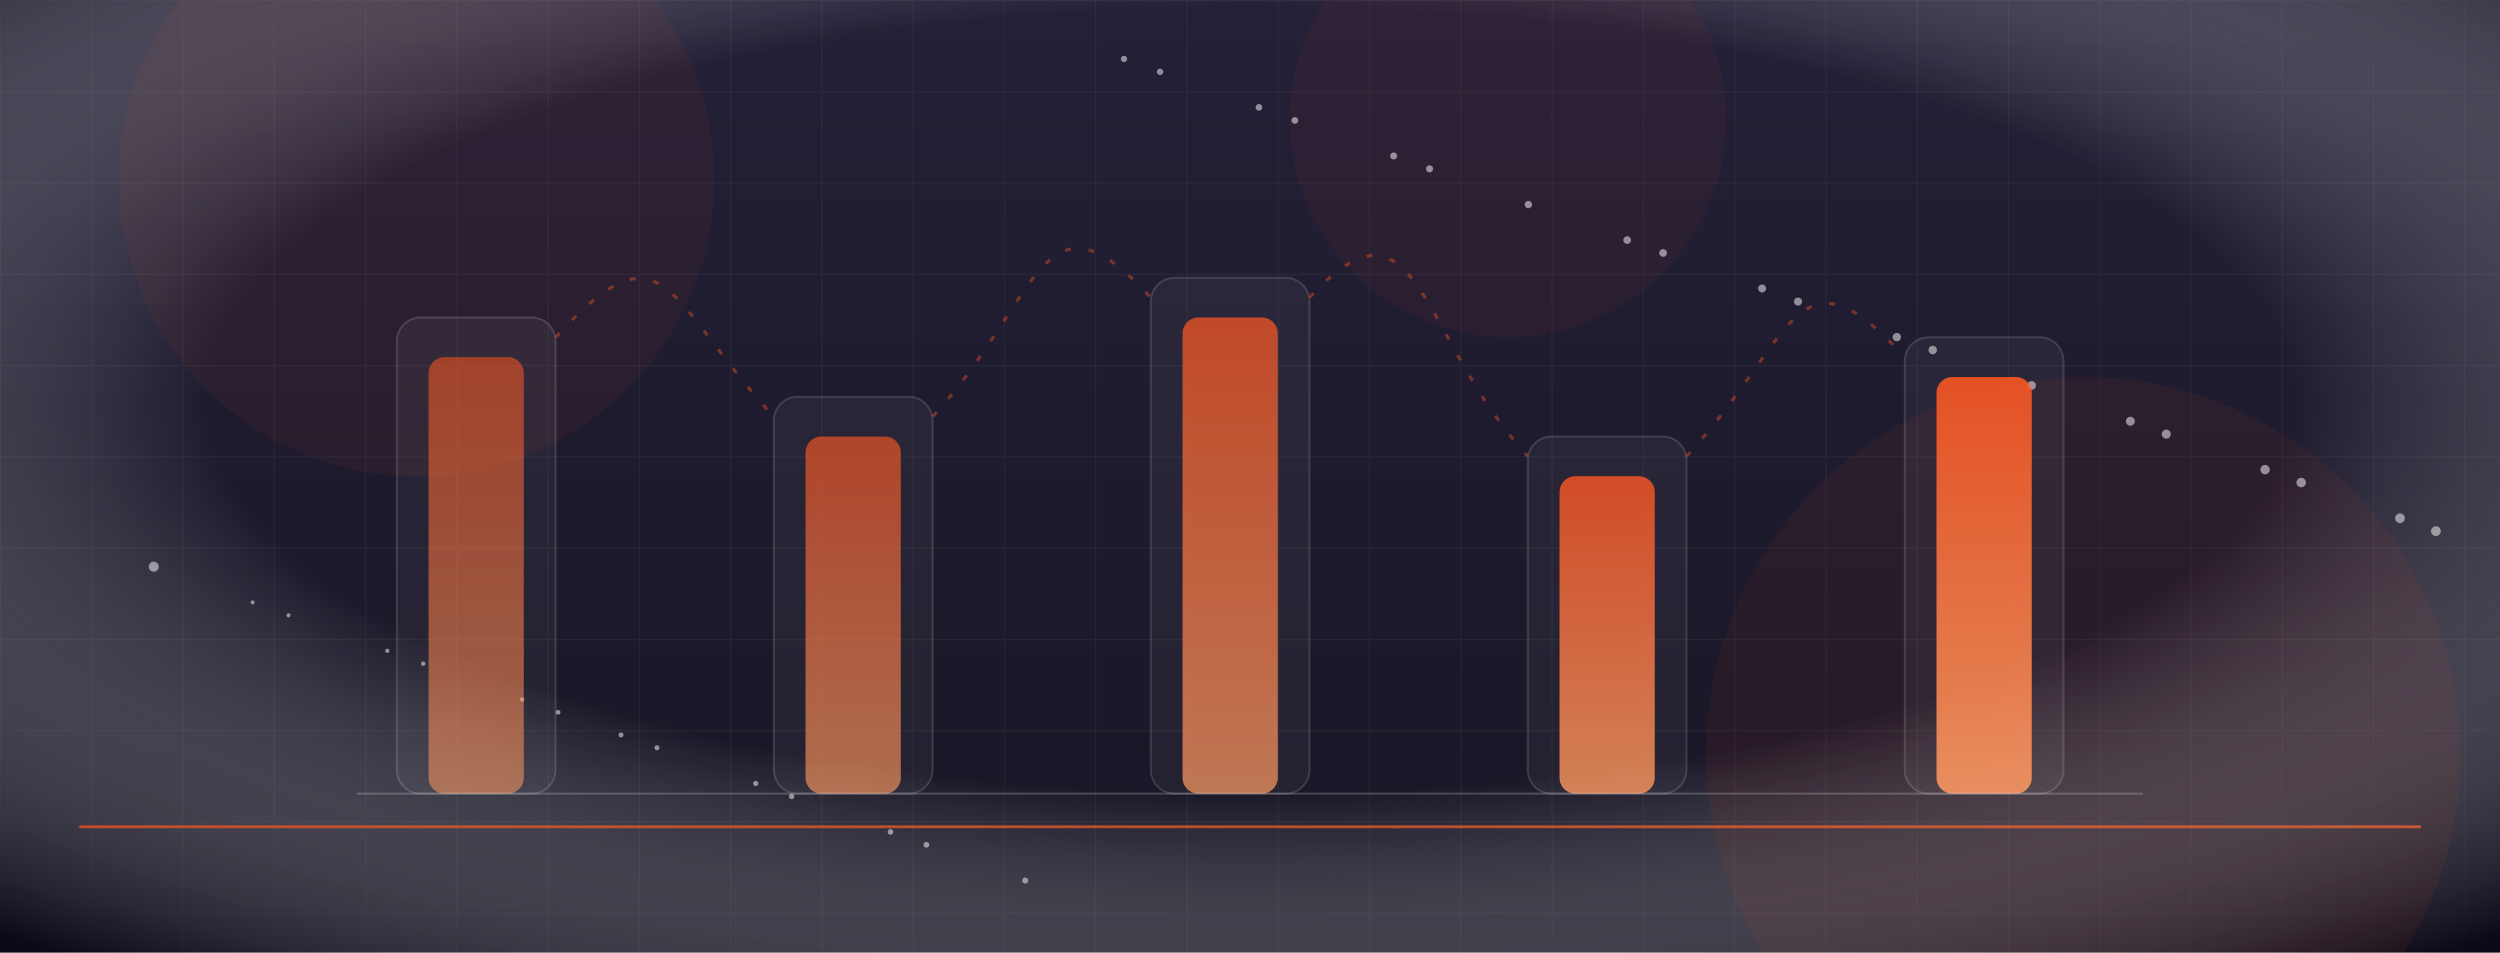
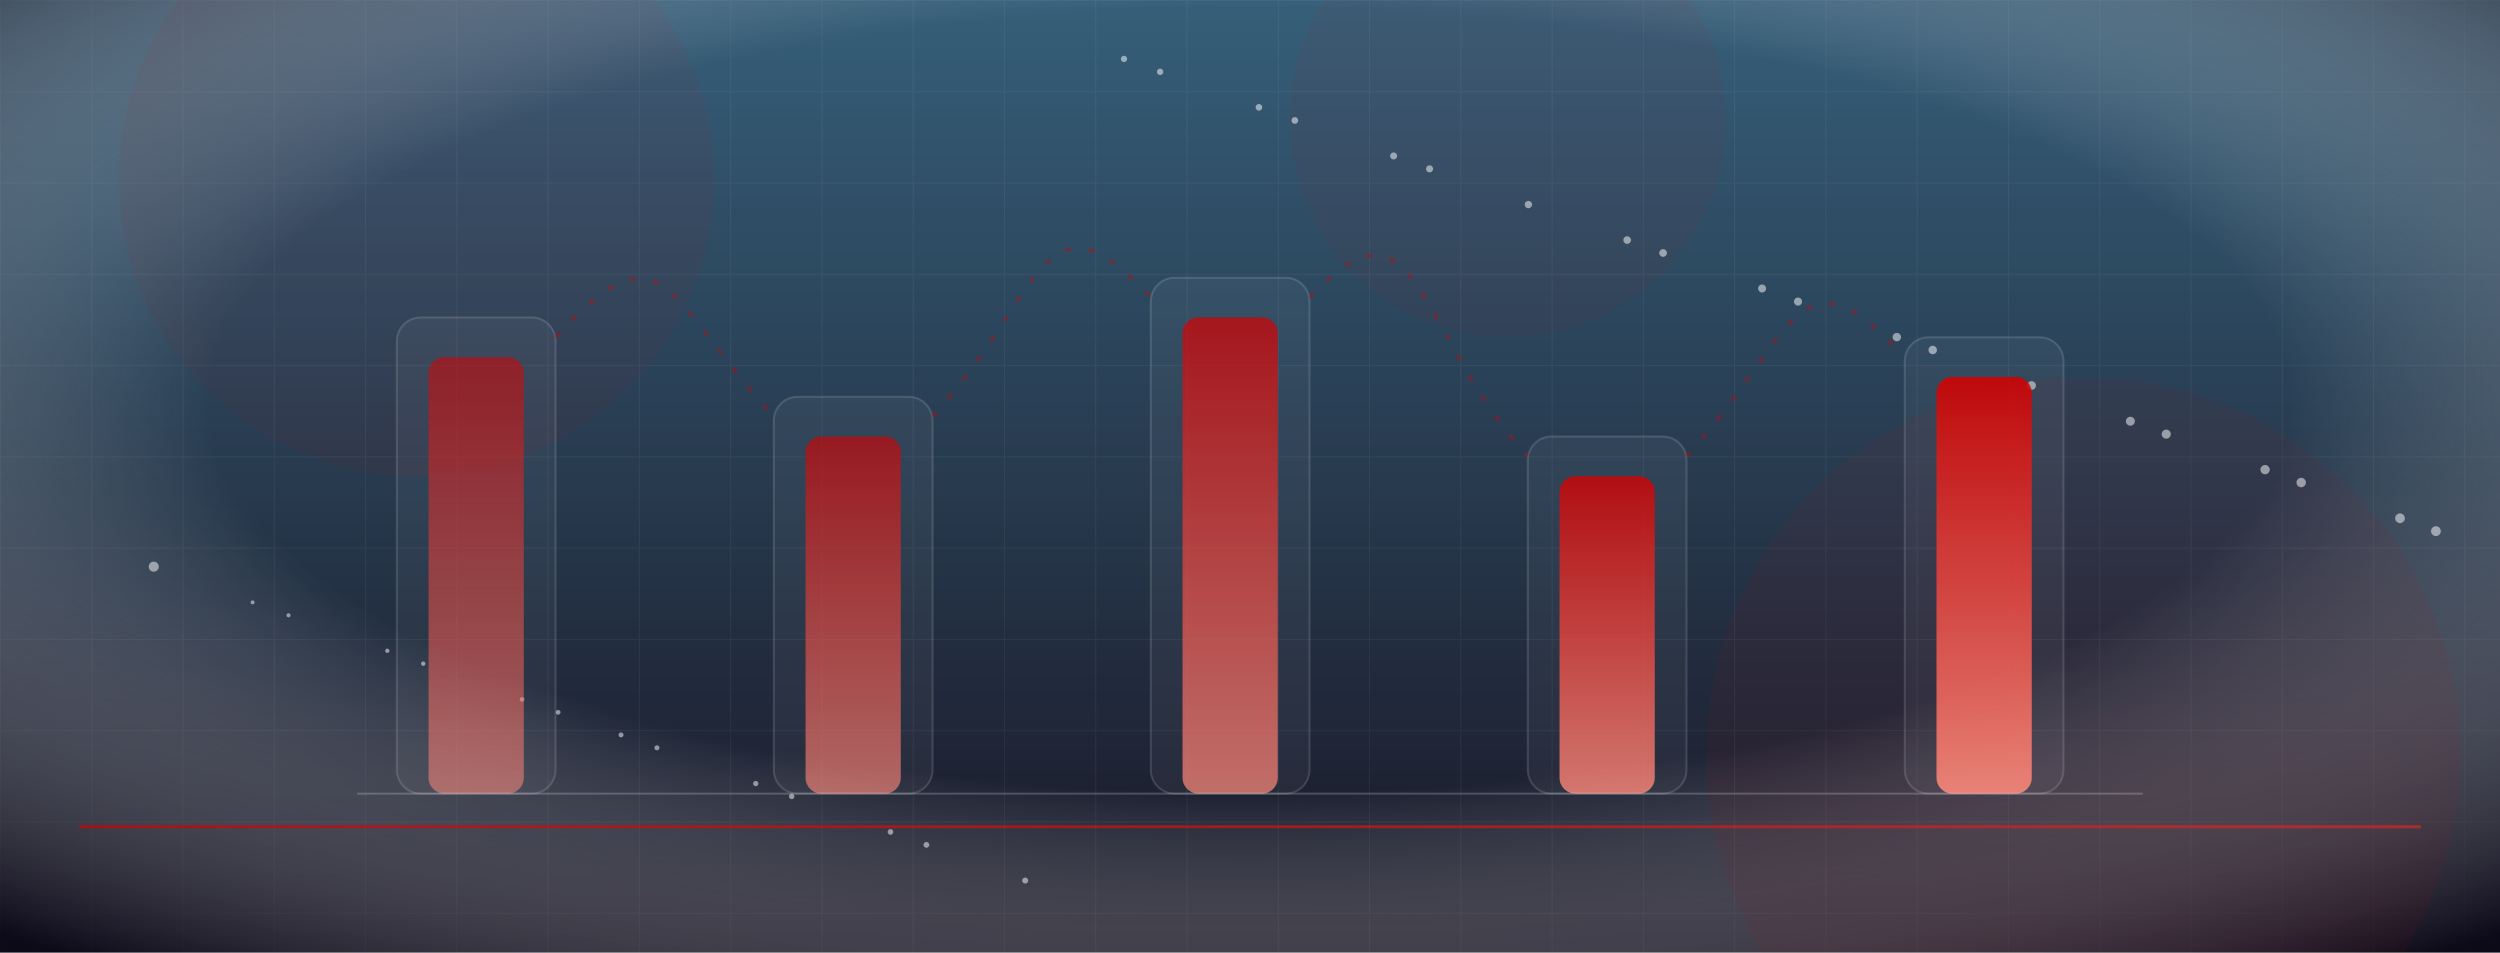
<svg xmlns="http://www.w3.org/2000/svg" viewBox="0 0 1260 480" preserveAspectRatio="xMidYMid slice" width="1260" height="480">
  <defs>
    <linearGradient id="bg" x1="0" y1="0" x2="0" y2="1">
-       <stop offset="0" stop-color="#18142D" />
+       <stop offset="0" stop-color="#2b5672" />
      <stop offset="1" stop-color="#0C0918" />
    </linearGradient>
    <linearGradient id="acc" x1="0" y1="0" x2="1" y2="0">
-       <stop offset="0" stop-color="#FE5722" />
-       <stop offset="1" stop-color="#FF9A62" />
+       <stop offset="0" stop-color="#d20000" />
+       <stop offset="1" stop-color="#ff8a7c" />
    </linearGradient>
    <linearGradient id="accv" x1="0" y1="0" x2="0" y2="1">
-       <stop offset="0" stop-color="#FE5722" />
-       <stop offset="1" stop-color="#FF9A62" />
+       <stop offset="0" stop-color="#d20000" />
+       <stop offset="1" stop-color="#ff8a7c" />
    </linearGradient>
    <radialGradient id="vig" cx="0.5" cy="0.42" r="0.75">
      <stop offset="0.55" stop-color="#FFFFFF" stop-opacity="0.05" />
      <stop offset="1" stop-color="#0C0918" stop-opacity="0.85" />
    </radialGradient>
    <filter id="glow" x="-60%" y="-60%" width="220%" height="220%">
      <feGaussianBlur stdDeviation="6" result="b" />
      <feMerge>
        <feMergeNode in="b" />
        <feMergeNode in="SourceGraphic" />
      </feMerge>
    </filter>
    <filter id="glow2" x="-80%" y="-80%" width="260%" height="260%">
      <feGaussianBlur stdDeviation="12" result="b" />
      <feMerge>
        <feMergeNode in="b" />
        <feMergeNode in="SourceGraphic" />
      </feMerge>
    </filter>
    <pattern id="grid" width="46" height="46" patternUnits="userSpaceOnUse">
      <path d="M46 0H0V46" fill="none" stroke="#FFFFFF" stroke-opacity="0.05" stroke-width="1" />
    </pattern>
  </defs>
  <rect width="1260" height="480" fill="url(#bg)" />
  <rect width="1260" height="480" fill="url(#grid)" />
  <rect width="1260" height="480" fill="url(#vig)" />
-   <circle cx="210" cy="90" r="150" fill="#FE5722" fill-opacity="0.05" />
-   <circle cx="1050" cy="380" r="190" fill="#FE5722" fill-opacity="0.055" />
-   <circle cx="760" cy="60" r="110" fill="#FE5722" fill-opacity="0.045" />
+   <circle cx="210" cy="90" r="150" fill="#d20000" fill-opacity="0.05" />
+   <circle cx="1050" cy="380" r="190" fill="#d20000" fill-opacity="0.055" />
+   <circle cx="760" cy="60" r="110" fill="#d20000" fill-opacity="0.045" />
  <g>
    <circle cx="313.0" cy="370.4" r="1.25" fill="#FFFFFF" fill-opacity="0.5">
      <animate attributeName="opacity" values="0.5;0.08;0.5" dur="5.4s" begin="1.6s" repeatCount="indefinite" />
    </circle>
    <circle cx="566.5" cy="29.7" r="1.59" fill="#FFFFFF" fill-opacity="0.5">
      <animate attributeName="opacity" values="0.5;0.08;0.5" dur="2.7s" begin="2.3s" repeatCount="indefinite" />
    </circle>
    <circle cx="820.1" cy="121.0" r="1.93" fill="#FFFFFF" fill-opacity="0.5">
      <animate attributeName="opacity" values="0.5;0.08;0.5" dur="3.4s" begin="3.0s" repeatCount="indefinite" />
    </circle>
    <circle cx="1073.7" cy="212.3" r="2.26" fill="#FFFFFF" fill-opacity="0.5">
      <animate attributeName="opacity" values="0.5;0.08;0.5" dur="4.1s" begin="0.4s" repeatCount="indefinite" />
    </circle>
    <circle cx="127.3" cy="303.6" r="1.0" fill="#FFFFFF" fill-opacity="0.5">
      <animate attributeName="opacity" values="0.5;0.08;0.5" dur="4.8s" begin="1.1s" repeatCount="indefinite" />
    </circle>
    <circle cx="380.9" cy="394.9" r="1.34" fill="#FFFFFF" fill-opacity="0.5">
      <animate attributeName="opacity" values="0.5;0.08;0.5" dur="5.6s" begin="1.8s" repeatCount="indefinite" />
    </circle>
    <circle cx="634.5" cy="54.1" r="1.68" fill="#FFFFFF" fill-opacity="0.5">
      <animate attributeName="opacity" values="0.5;0.08;0.5" dur="2.9s" begin="2.5s" repeatCount="indefinite" />
    </circle>
    <circle cx="888.1" cy="145.4" r="2.02" fill="#FFFFFF" fill-opacity="0.5">
      <animate attributeName="opacity" values="0.5;0.08;0.5" dur="3.6s" begin="3.1s" repeatCount="indefinite" />
    </circle>
    <circle cx="1141.6" cy="236.7" r="2.36" fill="#FFFFFF" fill-opacity="0.5">
      <animate attributeName="opacity" values="0.5;0.08;0.5" dur="4.3s" begin="0.6s" repeatCount="indefinite" />
    </circle>
    <circle cx="195.2" cy="328.0" r="1.09" fill="#FFFFFF" fill-opacity="0.5">
      <animate attributeName="opacity" values="0.5;0.08;0.5" dur="5.0s" begin="1.3s" repeatCount="indefinite" />
    </circle>
    <circle cx="448.8" cy="419.3" r="1.43" fill="#FFFFFF" fill-opacity="0.5">
      <animate attributeName="opacity" values="0.5;0.08;0.5" dur="2.4s" begin="2.0s" repeatCount="indefinite" />
    </circle>
    <circle cx="702.4" cy="78.6" r="1.77" fill="#FFFFFF" fill-opacity="0.5">
      <animate attributeName="opacity" values="0.5;0.08;0.5" dur="3.1s" begin="2.6s" repeatCount="indefinite" />
    </circle>
    <circle cx="956.0" cy="169.9" r="2.11" fill="#FFFFFF" fill-opacity="0.5">
      <animate attributeName="opacity" values="0.5;0.08;0.5" dur="3.8s" begin="0.1s" repeatCount="indefinite" />
    </circle>
    <circle cx="1209.6" cy="261.2" r="2.45" fill="#FFFFFF" fill-opacity="0.5">
      <animate attributeName="opacity" values="0.5;0.08;0.5" dur="4.5s" begin="0.8s" repeatCount="indefinite" />
    </circle>
    <circle cx="263.1" cy="352.5" r="1.18" fill="#FFFFFF" fill-opacity="0.5">
      <animate attributeName="opacity" values="0.5;0.08;0.5" dur="5.2s" begin="1.5s" repeatCount="indefinite" />
    </circle>
    <circle cx="516.7" cy="443.8" r="1.52" fill="#FFFFFF" fill-opacity="0.5">
      <animate attributeName="opacity" values="0.5;0.08;0.5" dur="2.6s" begin="2.1s" repeatCount="indefinite" />
    </circle>
    <circle cx="770.3" cy="103.1" r="1.86" fill="#FFFFFF" fill-opacity="0.5">
      <animate attributeName="opacity" values="0.5;0.08;0.5" dur="3.3s" begin="2.8s" repeatCount="indefinite" />
    </circle>
    <circle cx="1023.9" cy="194.3" r="2.2" fill="#FFFFFF" fill-opacity="0.5">
      <animate attributeName="opacity" values="0.5;0.08;0.5" dur="4.0s" begin="0.3s" repeatCount="indefinite" />
    </circle>
    <circle cx="77.5" cy="285.6" r="2.54" fill="#FFFFFF" fill-opacity="0.5">
      <animate attributeName="opacity" values="0.5;0.08;0.5" dur="4.7s" begin="1.0s" repeatCount="indefinite" />
    </circle>
    <circle cx="331.1" cy="376.9" r="1.27" fill="#FFFFFF" fill-opacity="0.5">
      <animate attributeName="opacity" values="0.5;0.08;0.5" dur="5.4s" begin="1.6s" repeatCount="indefinite" />
    </circle>
    <circle cx="584.7" cy="36.2" r="1.61" fill="#FFFFFF" fill-opacity="0.5">
      <animate attributeName="opacity" values="0.5;0.08;0.5" dur="2.7s" begin="2.3s" repeatCount="indefinite" />
    </circle>
    <circle cx="838.2" cy="127.5" r="1.95" fill="#FFFFFF" fill-opacity="0.5">
      <animate attributeName="opacity" values="0.5;0.08;0.5" dur="3.5s" begin="3.0s" repeatCount="indefinite" />
    </circle>
    <circle cx="1091.8" cy="218.8" r="2.29" fill="#FFFFFF" fill-opacity="0.5">
      <animate attributeName="opacity" values="0.5;0.08;0.5" dur="4.2s" begin="0.5s" repeatCount="indefinite" />
    </circle>
    <circle cx="145.4" cy="310.1" r="1.03" fill="#FFFFFF" fill-opacity="0.5">
      <animate attributeName="opacity" values="0.5;0.08;0.5" dur="4.9s" begin="1.2s" repeatCount="indefinite" />
    </circle>
    <circle cx="399.0" cy="401.4" r="1.37" fill="#FFFFFF" fill-opacity="0.5">
      <animate attributeName="opacity" values="0.5;0.08;0.5" dur="2.2s" begin="1.8s" repeatCount="indefinite" />
    </circle>
    <circle cx="652.6" cy="60.7" r="1.7" fill="#FFFFFF" fill-opacity="0.5">
      <animate attributeName="opacity" values="0.5;0.08;0.5" dur="2.9s" begin="2.5s" repeatCount="indefinite" />
    </circle>
    <circle cx="906.2" cy="152.0" r="2.04" fill="#FFFFFF" fill-opacity="0.5">
      <animate attributeName="opacity" values="0.5;0.08;0.5" dur="3.7s" begin="3.2s" repeatCount="indefinite" />
    </circle>
    <circle cx="1159.8" cy="243.2" r="2.38" fill="#FFFFFF" fill-opacity="0.5">
      <animate attributeName="opacity" values="0.5;0.08;0.5" dur="4.4s" begin="0.7s" repeatCount="indefinite" />
    </circle>
    <circle cx="213.3" cy="334.5" r="1.12" fill="#FFFFFF" fill-opacity="0.5">
      <animate attributeName="opacity" values="0.5;0.08;0.5" dur="5.1s" begin="1.3s" repeatCount="indefinite" />
    </circle>
    <circle cx="466.9" cy="425.8" r="1.46" fill="#FFFFFF" fill-opacity="0.5">
      <animate attributeName="opacity" values="0.5;0.08;0.5" dur="2.4s" begin="2.0s" repeatCount="indefinite" />
    </circle>
    <circle cx="720.5" cy="85.1" r="1.79" fill="#FFFFFF" fill-opacity="0.5">
      <animate attributeName="opacity" values="0.5;0.08;0.5" dur="3.1s" begin="2.7s" repeatCount="indefinite" />
    </circle>
    <circle cx="974.1" cy="176.4" r="2.13" fill="#FFFFFF" fill-opacity="0.5">
      <animate attributeName="opacity" values="0.5;0.08;0.5" dur="3.8s" begin="0.2s" repeatCount="indefinite" />
    </circle>
    <circle cx="1227.7" cy="267.7" r="2.47" fill="#FFFFFF" fill-opacity="0.5">
      <animate attributeName="opacity" values="0.5;0.08;0.5" dur="4.6s" begin="0.8s" repeatCount="indefinite" />
    </circle>
    <circle cx="281.3" cy="359.0" r="1.21" fill="#FFFFFF" fill-opacity="0.5">
      <animate attributeName="opacity" values="0.5;0.08;0.5" dur="5.3s" begin="1.5s" repeatCount="indefinite" />
    </circle>
  </g>
  <rect x="40" y="416" width="1180" height="1.4" fill="url(#acc)" opacity="0.35" />
-   <rect x="40" y="416" width="1180" height="1.4" fill="#FE5722" opacity="0.5">
+   <rect x="40" y="416" width="1180" height="1.4" fill="#d20000" opacity="0.5">
    <animate attributeName="width" values="0;1180;0" dur="9s" repeatCount="indefinite" />
  </rect>
  <rect x="-140" y="0" width="140" height="480" fill="url(#acc)" opacity="0.05">
    <animate attributeName="x" values="-140;1280" dur="11s" repeatCount="indefinite" />
  </rect>
  <rect x="200" y="160" width="80" height="240" rx="12" fill="#FFFFFF" fill-opacity="0.045" stroke="#FFFFFF" stroke-opacity="0.14" stroke-width="1" />
  <rect x="216" y="180" width="48" height="220" rx="8" fill="url(#accv)" opacity="0.55">
    <animate attributeName="height" values="220;194;220" dur="3.0s" begin="0.0s" repeatCount="indefinite" />
    <animate attributeName="y" values="180;206;180" dur="3.0s" begin="0.0s" repeatCount="indefinite" />
  </rect>
  <rect x="390" y="200" width="80" height="200" rx="12" fill="#FFFFFF" fill-opacity="0.045" stroke="#FFFFFF" stroke-opacity="0.14" stroke-width="1" />
  <rect x="406" y="220" width="48" height="180" rx="8" fill="url(#accv)" opacity="0.63">
    <animate attributeName="height" values="180;154;180" dur="3.5s" begin="0.3s" repeatCount="indefinite" />
    <animate attributeName="y" values="220;246;220" dur="3.5s" begin="0.3s" repeatCount="indefinite" />
  </rect>
  <rect x="580" y="140" width="80" height="260" rx="12" fill="#FFFFFF" fill-opacity="0.045" stroke="#FFFFFF" stroke-opacity="0.14" stroke-width="1" />
  <rect x="596" y="160" width="48" height="240" rx="8" fill="url(#accv)" opacity="0.71">
    <animate attributeName="height" values="240;214;240" dur="4.0s" begin="0.6s" repeatCount="indefinite" />
    <animate attributeName="y" values="160;186;160" dur="4.0s" begin="0.6s" repeatCount="indefinite" />
  </rect>
  <rect x="770" y="220" width="80" height="180" rx="12" fill="#FFFFFF" fill-opacity="0.045" stroke="#FFFFFF" stroke-opacity="0.14" stroke-width="1" />
  <rect x="786" y="240" width="48" height="160" rx="8" fill="url(#accv)" opacity="0.79">
    <animate attributeName="height" values="160;134;160" dur="4.5s" begin="0.9s" repeatCount="indefinite" />
    <animate attributeName="y" values="240;266;240" dur="4.5s" begin="0.9s" repeatCount="indefinite" />
  </rect>
  <rect x="960" y="170" width="80" height="230" rx="12" fill="#FFFFFF" fill-opacity="0.045" stroke="#FFFFFF" stroke-opacity="0.14" stroke-width="1" />
  <rect x="976" y="190" width="48" height="210" rx="8" fill="url(#accv)" opacity="0.87">
    <animate attributeName="height" values="210;184;210" dur="5.0s" begin="1.2s" repeatCount="indefinite" />
    <animate attributeName="y" values="190;216;190" dur="5.0s" begin="1.2s" repeatCount="indefinite" />
  </rect>
-   <path d="M280 170 C 335.0 110, 335.0 150, 390 210" fill="none" stroke="#FE5722" stroke-opacity="0.4" stroke-width="1.6" stroke-dasharray="3 9">
+   <path d="M280 170 C 335.0 110, 335.0 150, 390 210" fill="none" stroke="#d20000" stroke-opacity="0.4" stroke-width="1.6" stroke-dasharray="3 9">
    <animate attributeName="stroke-dashoffset" from="0" to="-24" dur="2.6s" begin="0.0s" repeatCount="indefinite" />
  </path>
-   <path d="M470 210 C 525.0 150, 525.0 90, 580 150" fill="none" stroke="#FE5722" stroke-opacity="0.4" stroke-width="1.6" stroke-dasharray="3 9">
+   <path d="M470 210 C 525.0 150, 525.0 90, 580 150" fill="none" stroke="#d20000" stroke-opacity="0.4" stroke-width="1.6" stroke-dasharray="3 9">
    <animate attributeName="stroke-dashoffset" from="0" to="-24" dur="2.6s" begin="0.3s" repeatCount="indefinite" />
  </path>
-   <path d="M660 150 C 715.0 90, 715.0 170, 770 230" fill="none" stroke="#FE5722" stroke-opacity="0.4" stroke-width="1.6" stroke-dasharray="3 9">
+   <path d="M660 150 C 715.0 90, 715.0 170, 770 230" fill="none" stroke="#d20000" stroke-opacity="0.4" stroke-width="1.6" stroke-dasharray="3 9">
    <animate attributeName="stroke-dashoffset" from="0" to="-24" dur="2.6s" begin="0.6s" repeatCount="indefinite" />
  </path>
-   <path d="M850 230 C 905.0 170, 905.0 120, 960 180" fill="none" stroke="#FE5722" stroke-opacity="0.4" stroke-width="1.6" stroke-dasharray="3 9">
+   <path d="M850 230 C 905.0 170, 905.0 120, 960 180" fill="none" stroke="#d20000" stroke-opacity="0.4" stroke-width="1.6" stroke-dasharray="3 9">
    <animate attributeName="stroke-dashoffset" from="0" to="-24" dur="2.6s" begin="0.9s" repeatCount="indefinite" />
  </path>
  <line x1="180" y1="400" x2="1080" y2="400" stroke="#FFFFFF" stroke-opacity="0.2" />
</svg>
